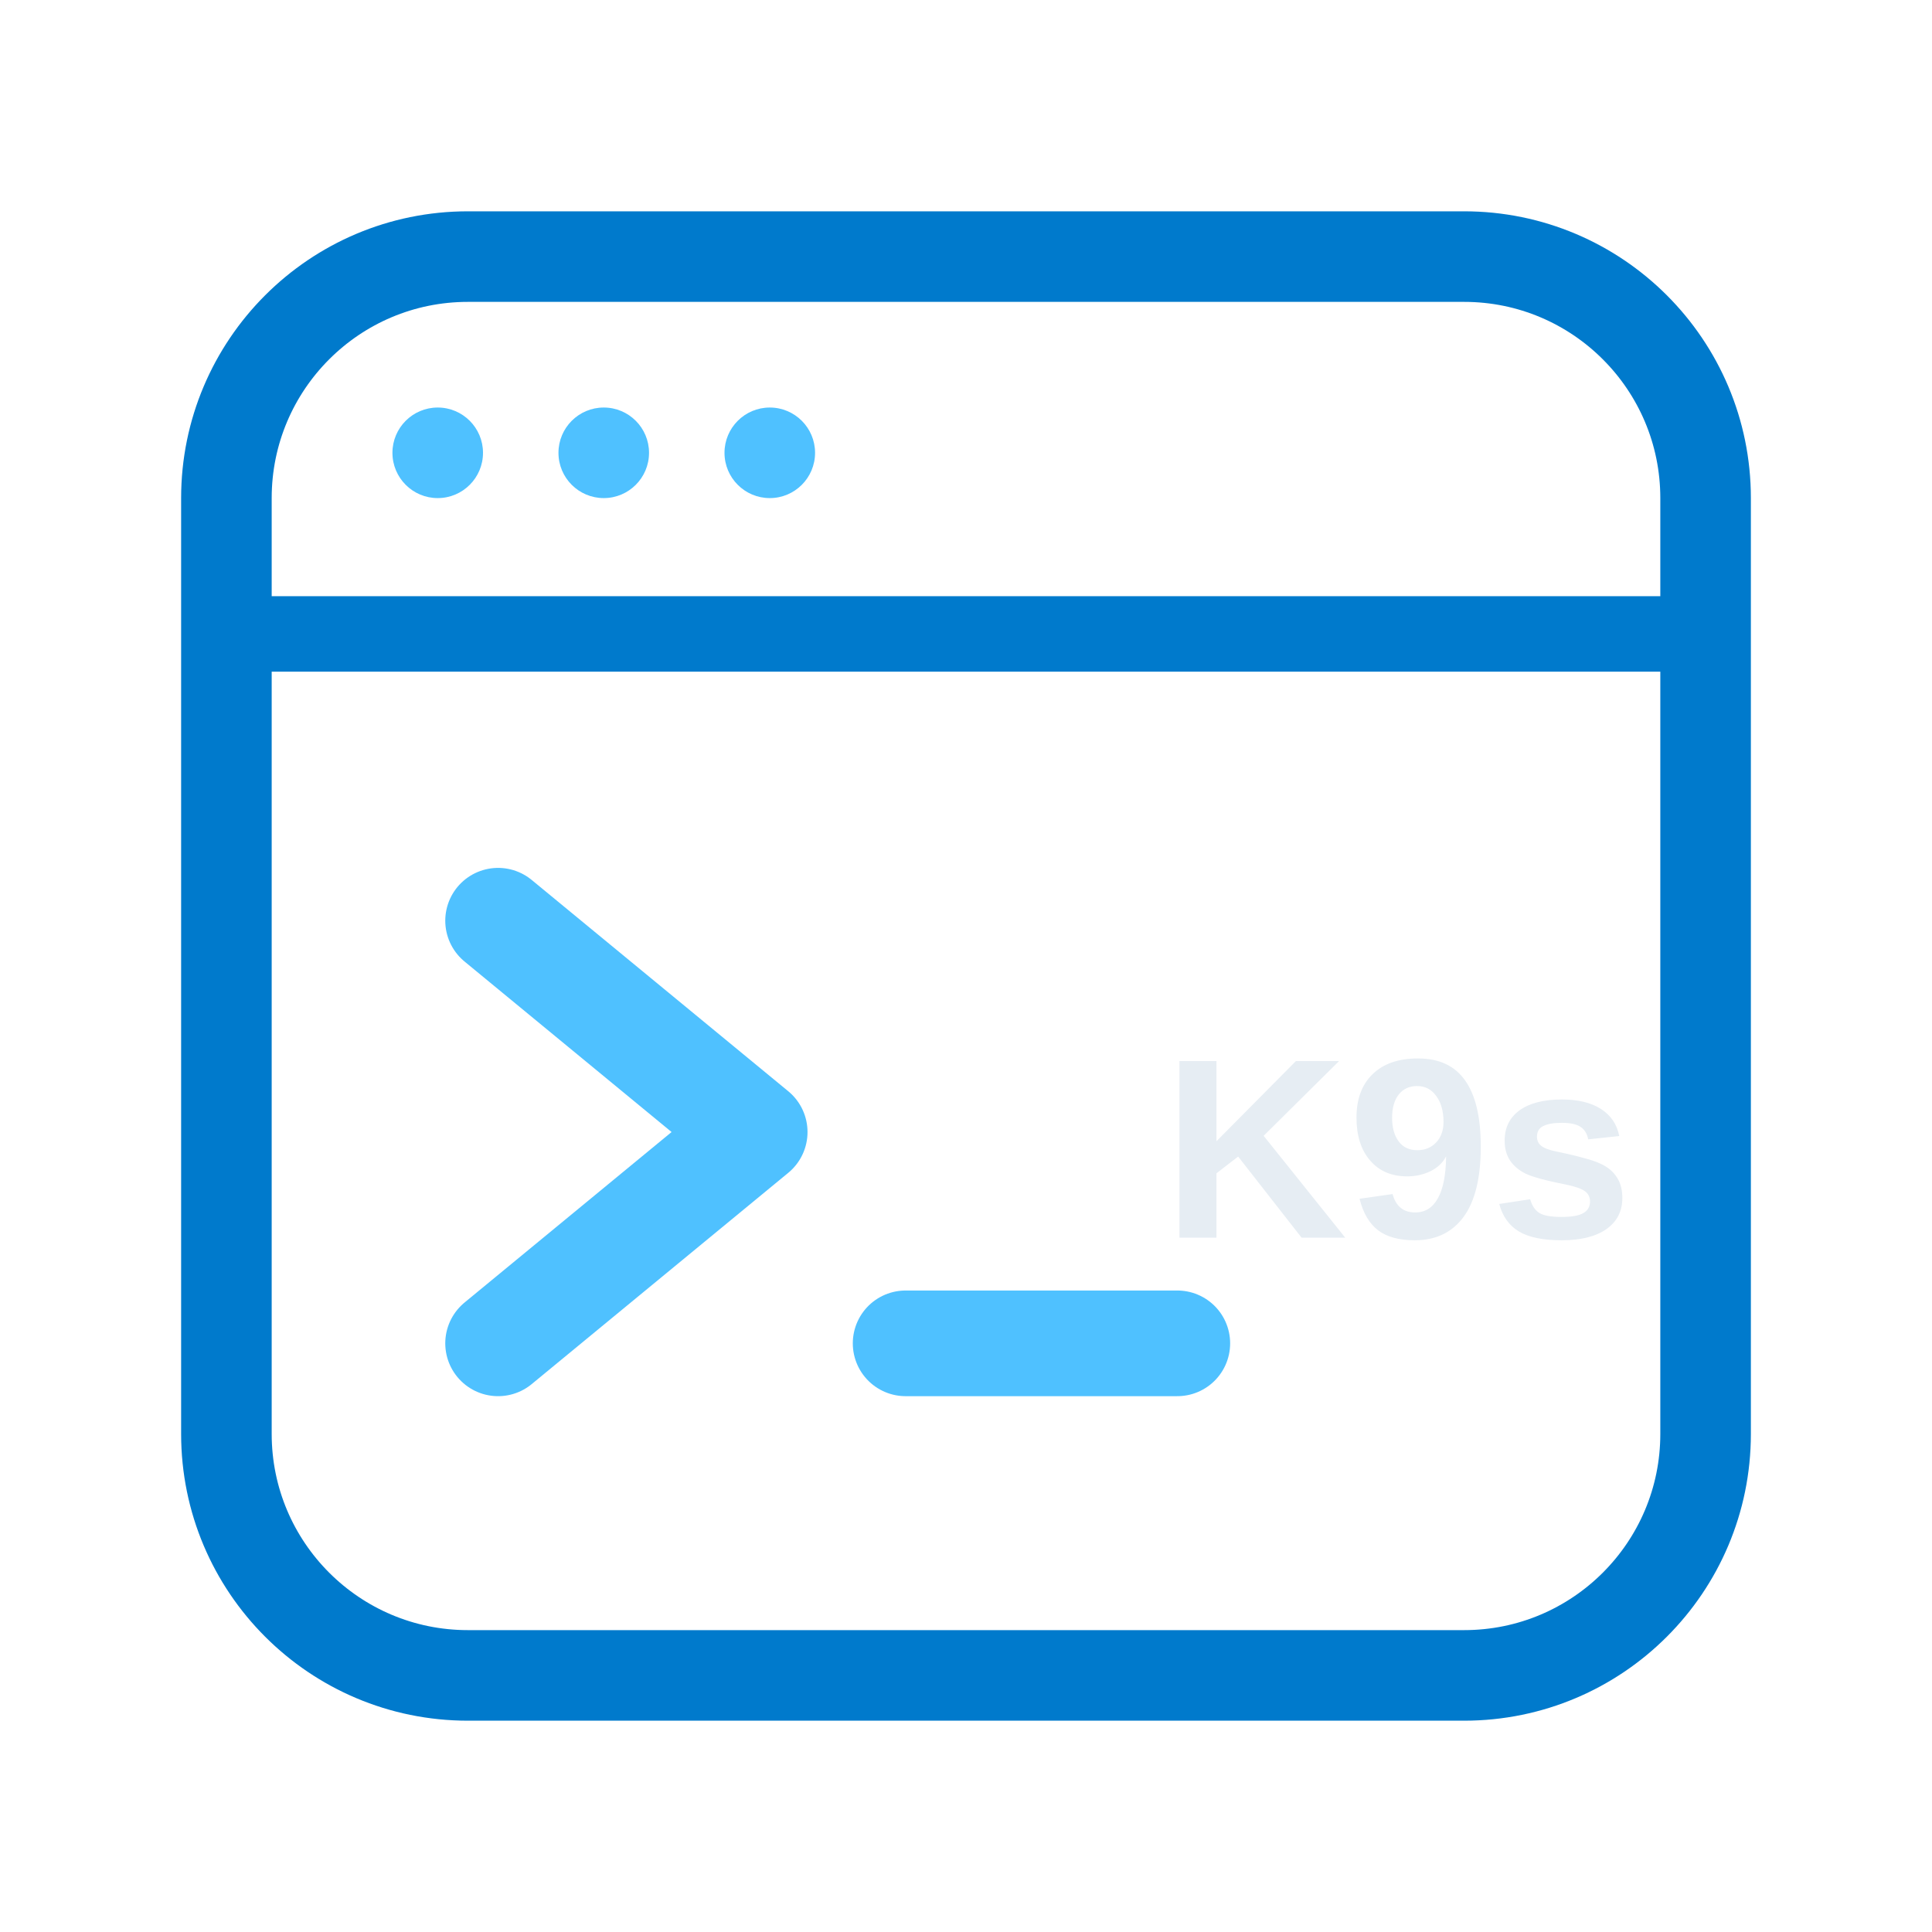
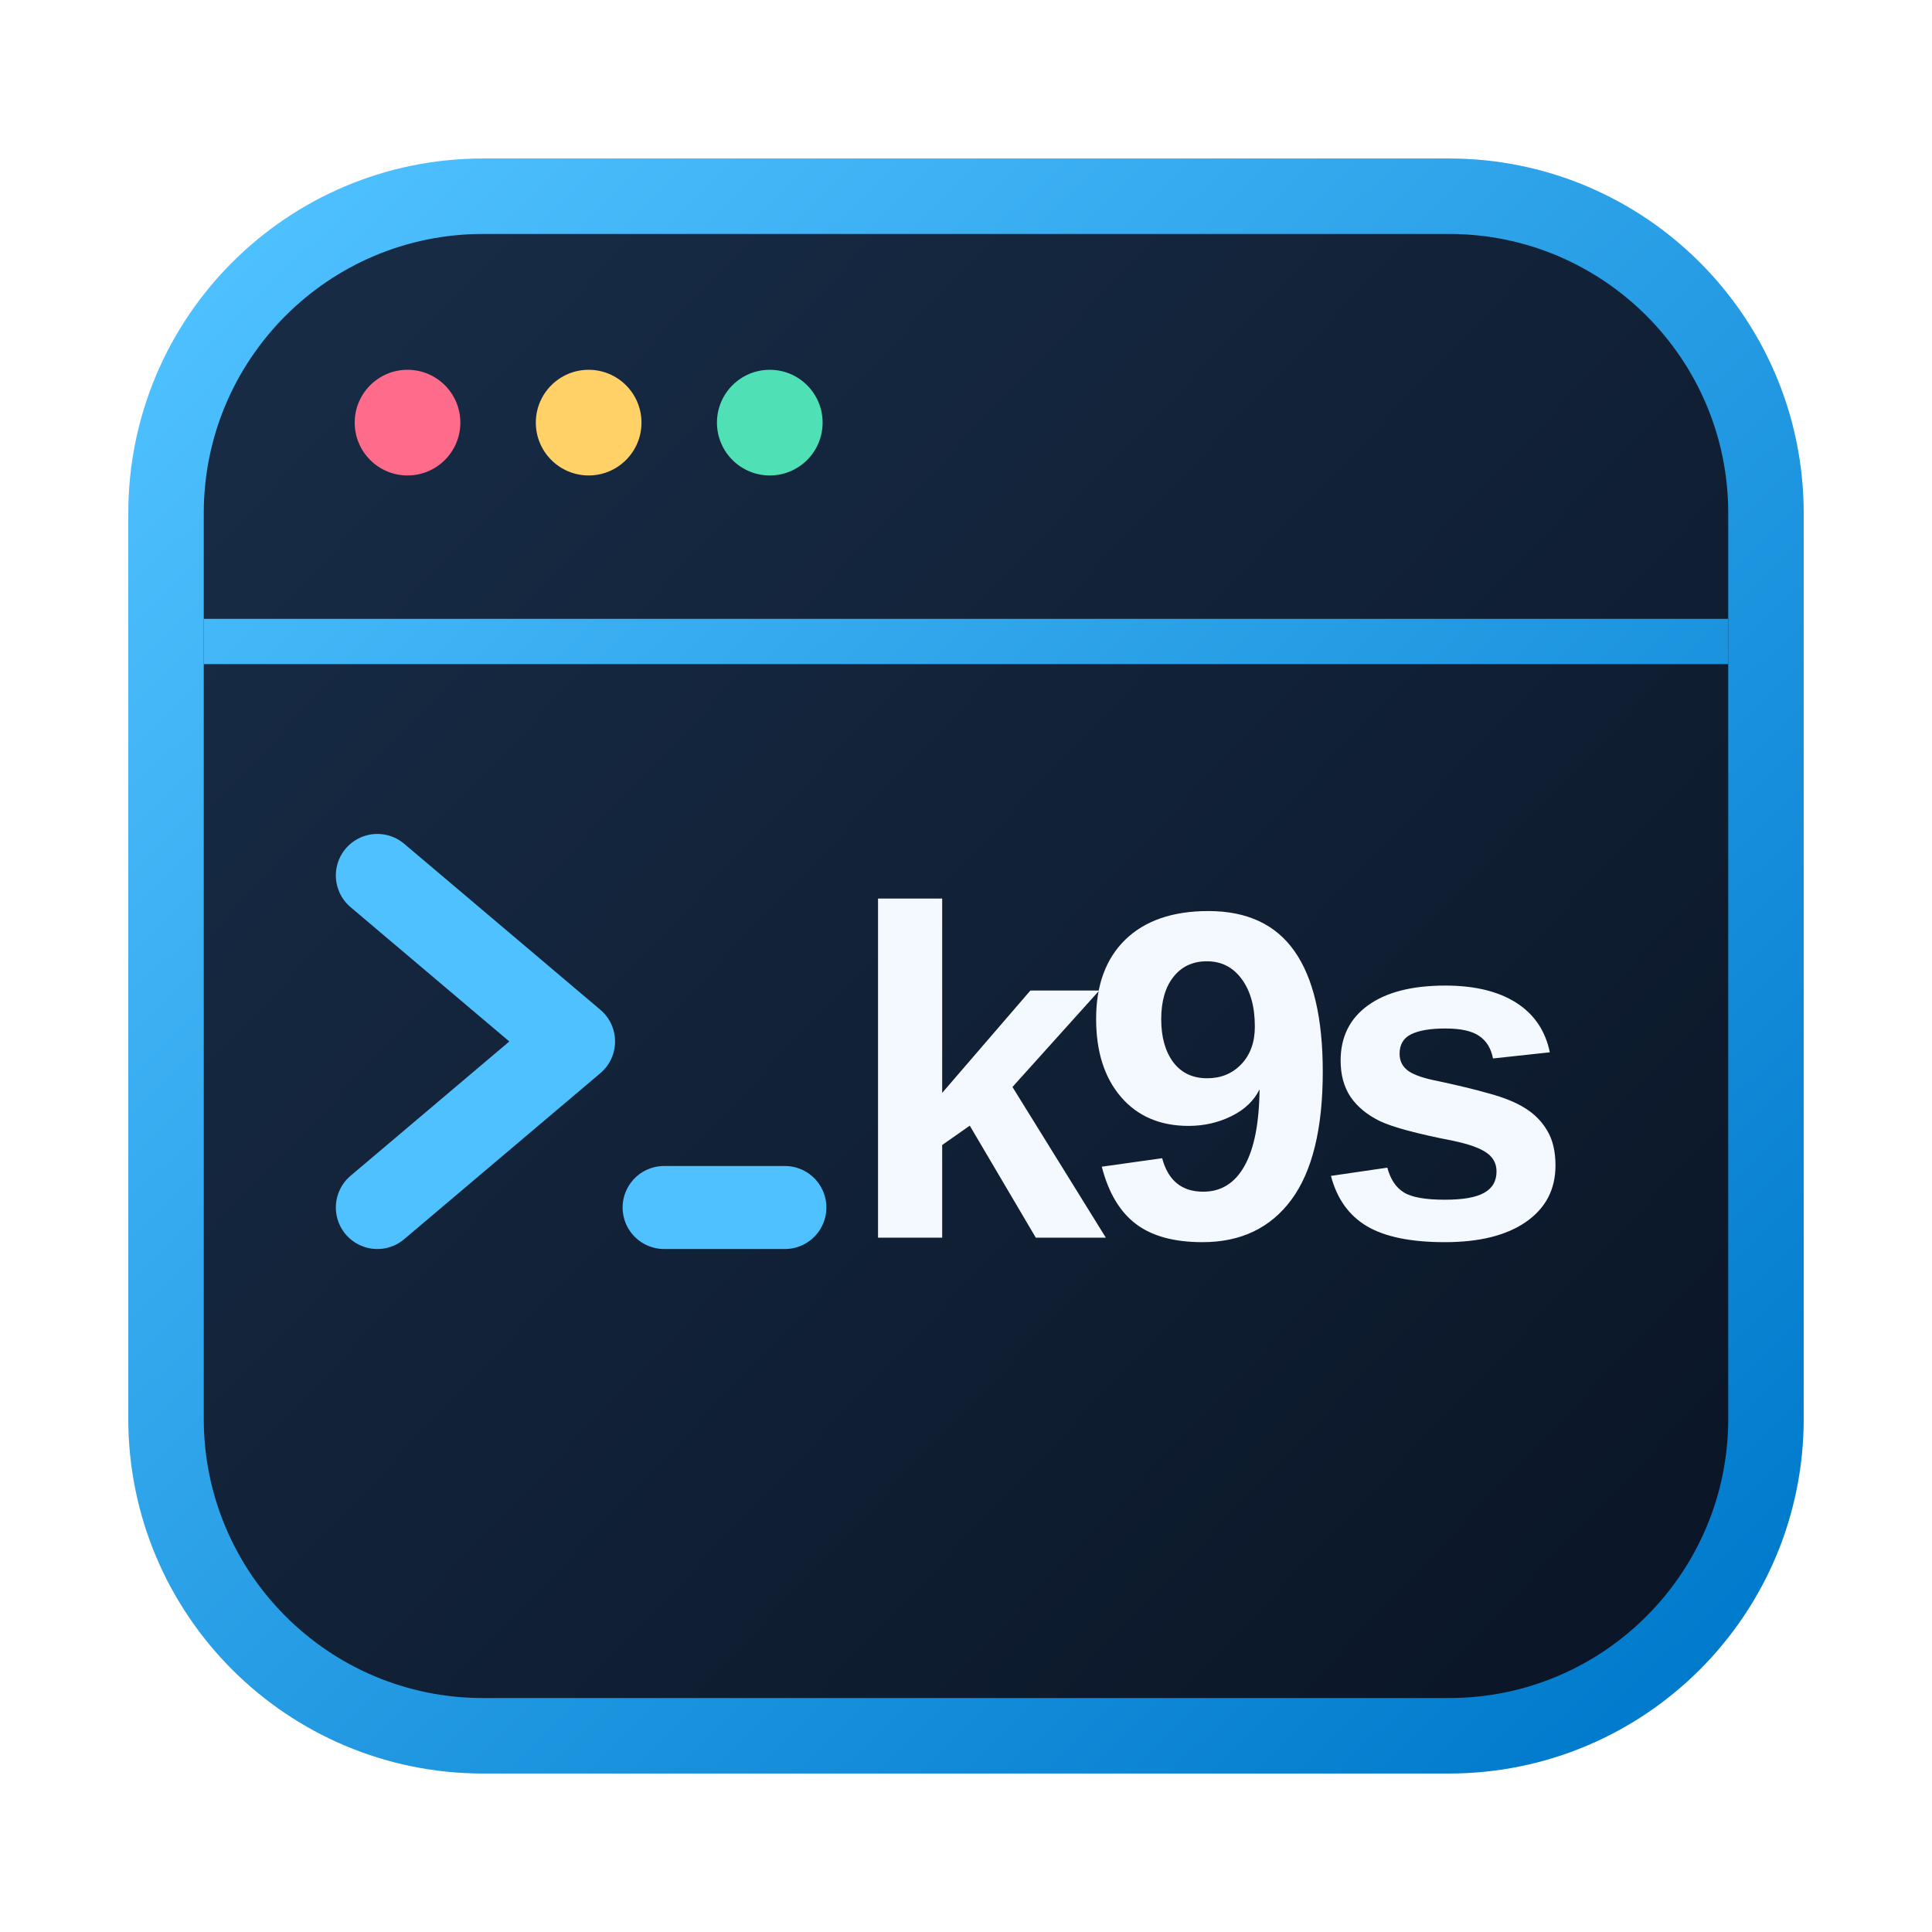
<svg xmlns="http://www.w3.org/2000/svg" width="128" height="128" viewBox="0 0 128 128">
-   <g fill="none" stroke-linecap="round" stroke-linejoin="round">
-     <rect x="15" y="17" width="98" height="94" rx="16" stroke="#007ACC" stroke-width="6" />
-     <path d="M16 42h96" stroke="#007ACC" stroke-width="5" />
-     <circle cx="29" cy="30" r="3" fill="#4FC1FF" stroke="none" />
-     <circle cx="40" cy="30" r="3" fill="#4FC1FF" stroke="none" />
-     <circle cx="51" cy="30" r="3" fill="#4FC1FF" stroke="none" />
-     <path d="m33 61 17 14-17 14m27 0h18" stroke="#4FC1FF" stroke-width="7" />
-   </g>
-   <text x="77" y="82" fill="#E6EDF3" font-family="Segoe UI, Arial, sans-serif" font-size="17" font-weight="700">K9s</text>
+   <defs>
+     <linearGradient id="frame" x1="15" y1="15" x2="111" y2="113" gradientUnits="userSpaceOnUse">
+       <stop stop-color="#4FC1FF" />
+       <stop offset="1" stop-color="#007ACC" />
+     </linearGradient>
+     <linearGradient id="screen" x1="22" y1="24" x2="106" y2="104" gradientUnits="userSpaceOnUse">
+       <stop stop-color="#172B45" />
+       <stop offset="1" stop-color="#0B1728" />
+     </linearGradient>
+   </defs>
+   <rect x="11" y="13" width="106" height="102" rx="21" fill="url(#screen)" stroke="url(#frame)" stroke-width="5" />
+   <path d="M13.5 42.5h101" stroke="url(#frame)" stroke-width="3" />
+   <circle cx="27" cy="28" r="3.5" fill="#FF6B8A" />
+   <circle cx="39" cy="28" r="3.5" fill="#FFD166" />
+   <circle cx="51" cy="28" r="3.5" fill="#4FE0B5" />
+   <path d="m25 58 13 11-13 11m19 0h8" fill="none" stroke="#4FC1FF" stroke-linecap="round" stroke-linejoin="round" stroke-width="5.5" />
+   <text x="56" y="82" fill="#F4F8FF" font-family="Segoe UI, Arial, sans-serif" font-size="31" font-weight="700" letter-spacing="-1.7">k9s</text>
</svg>
